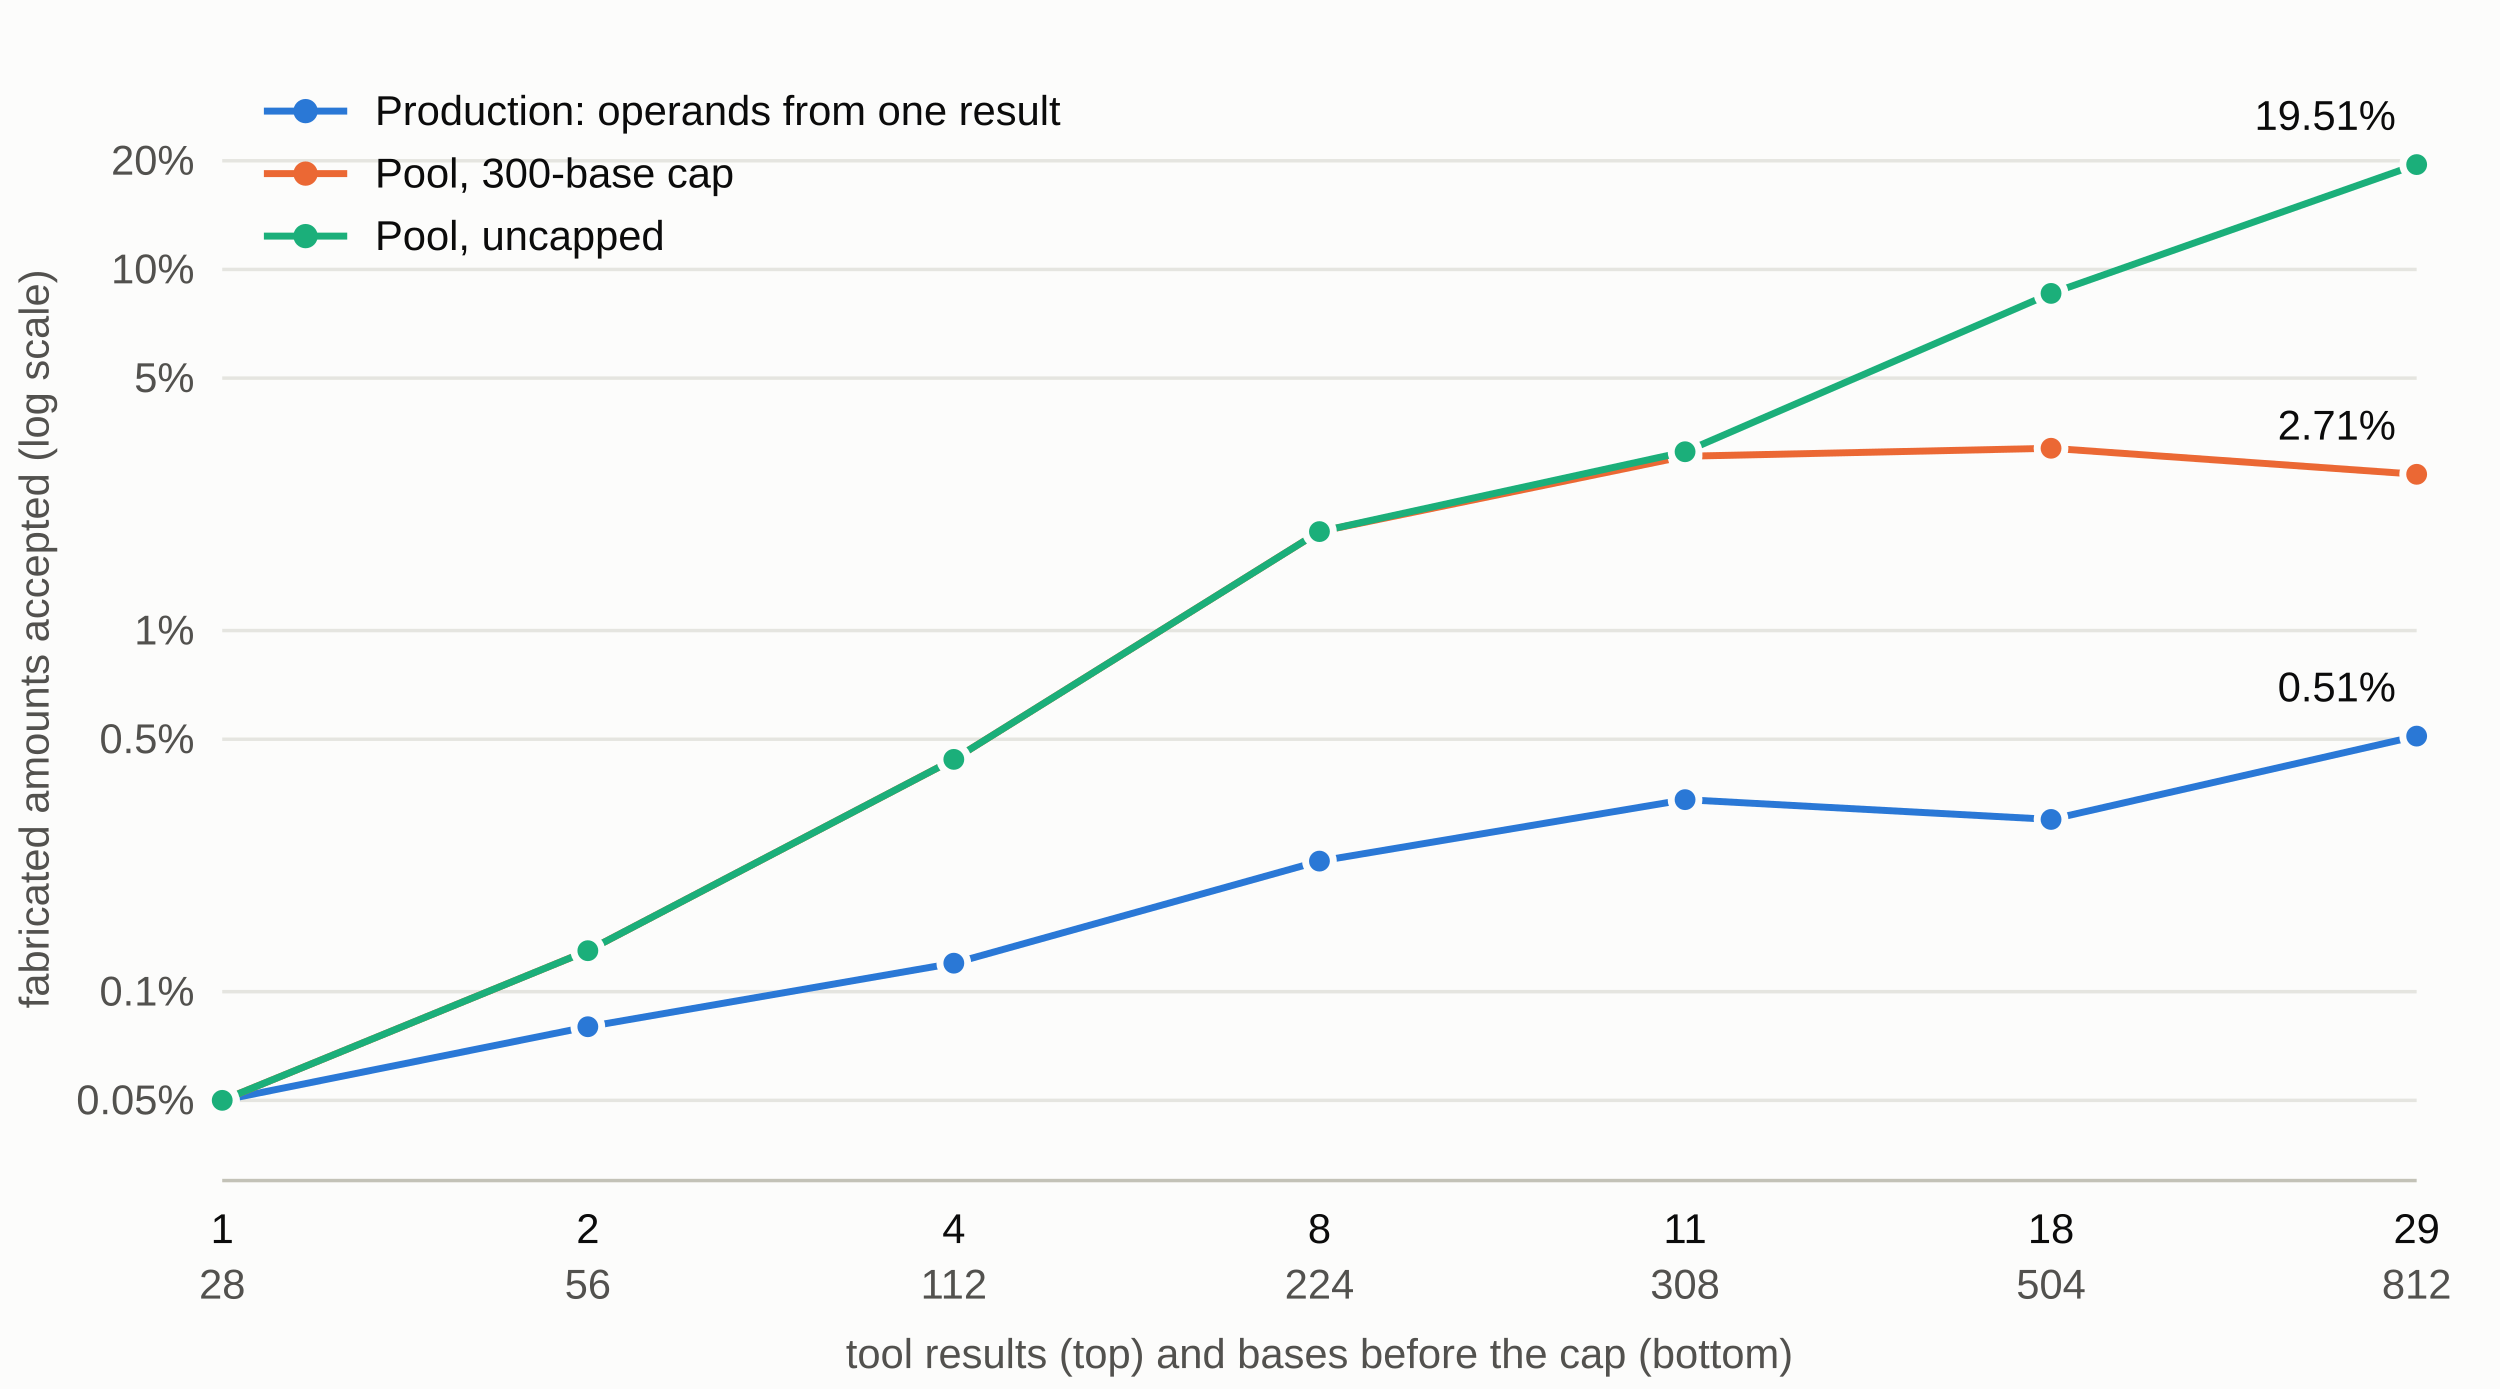
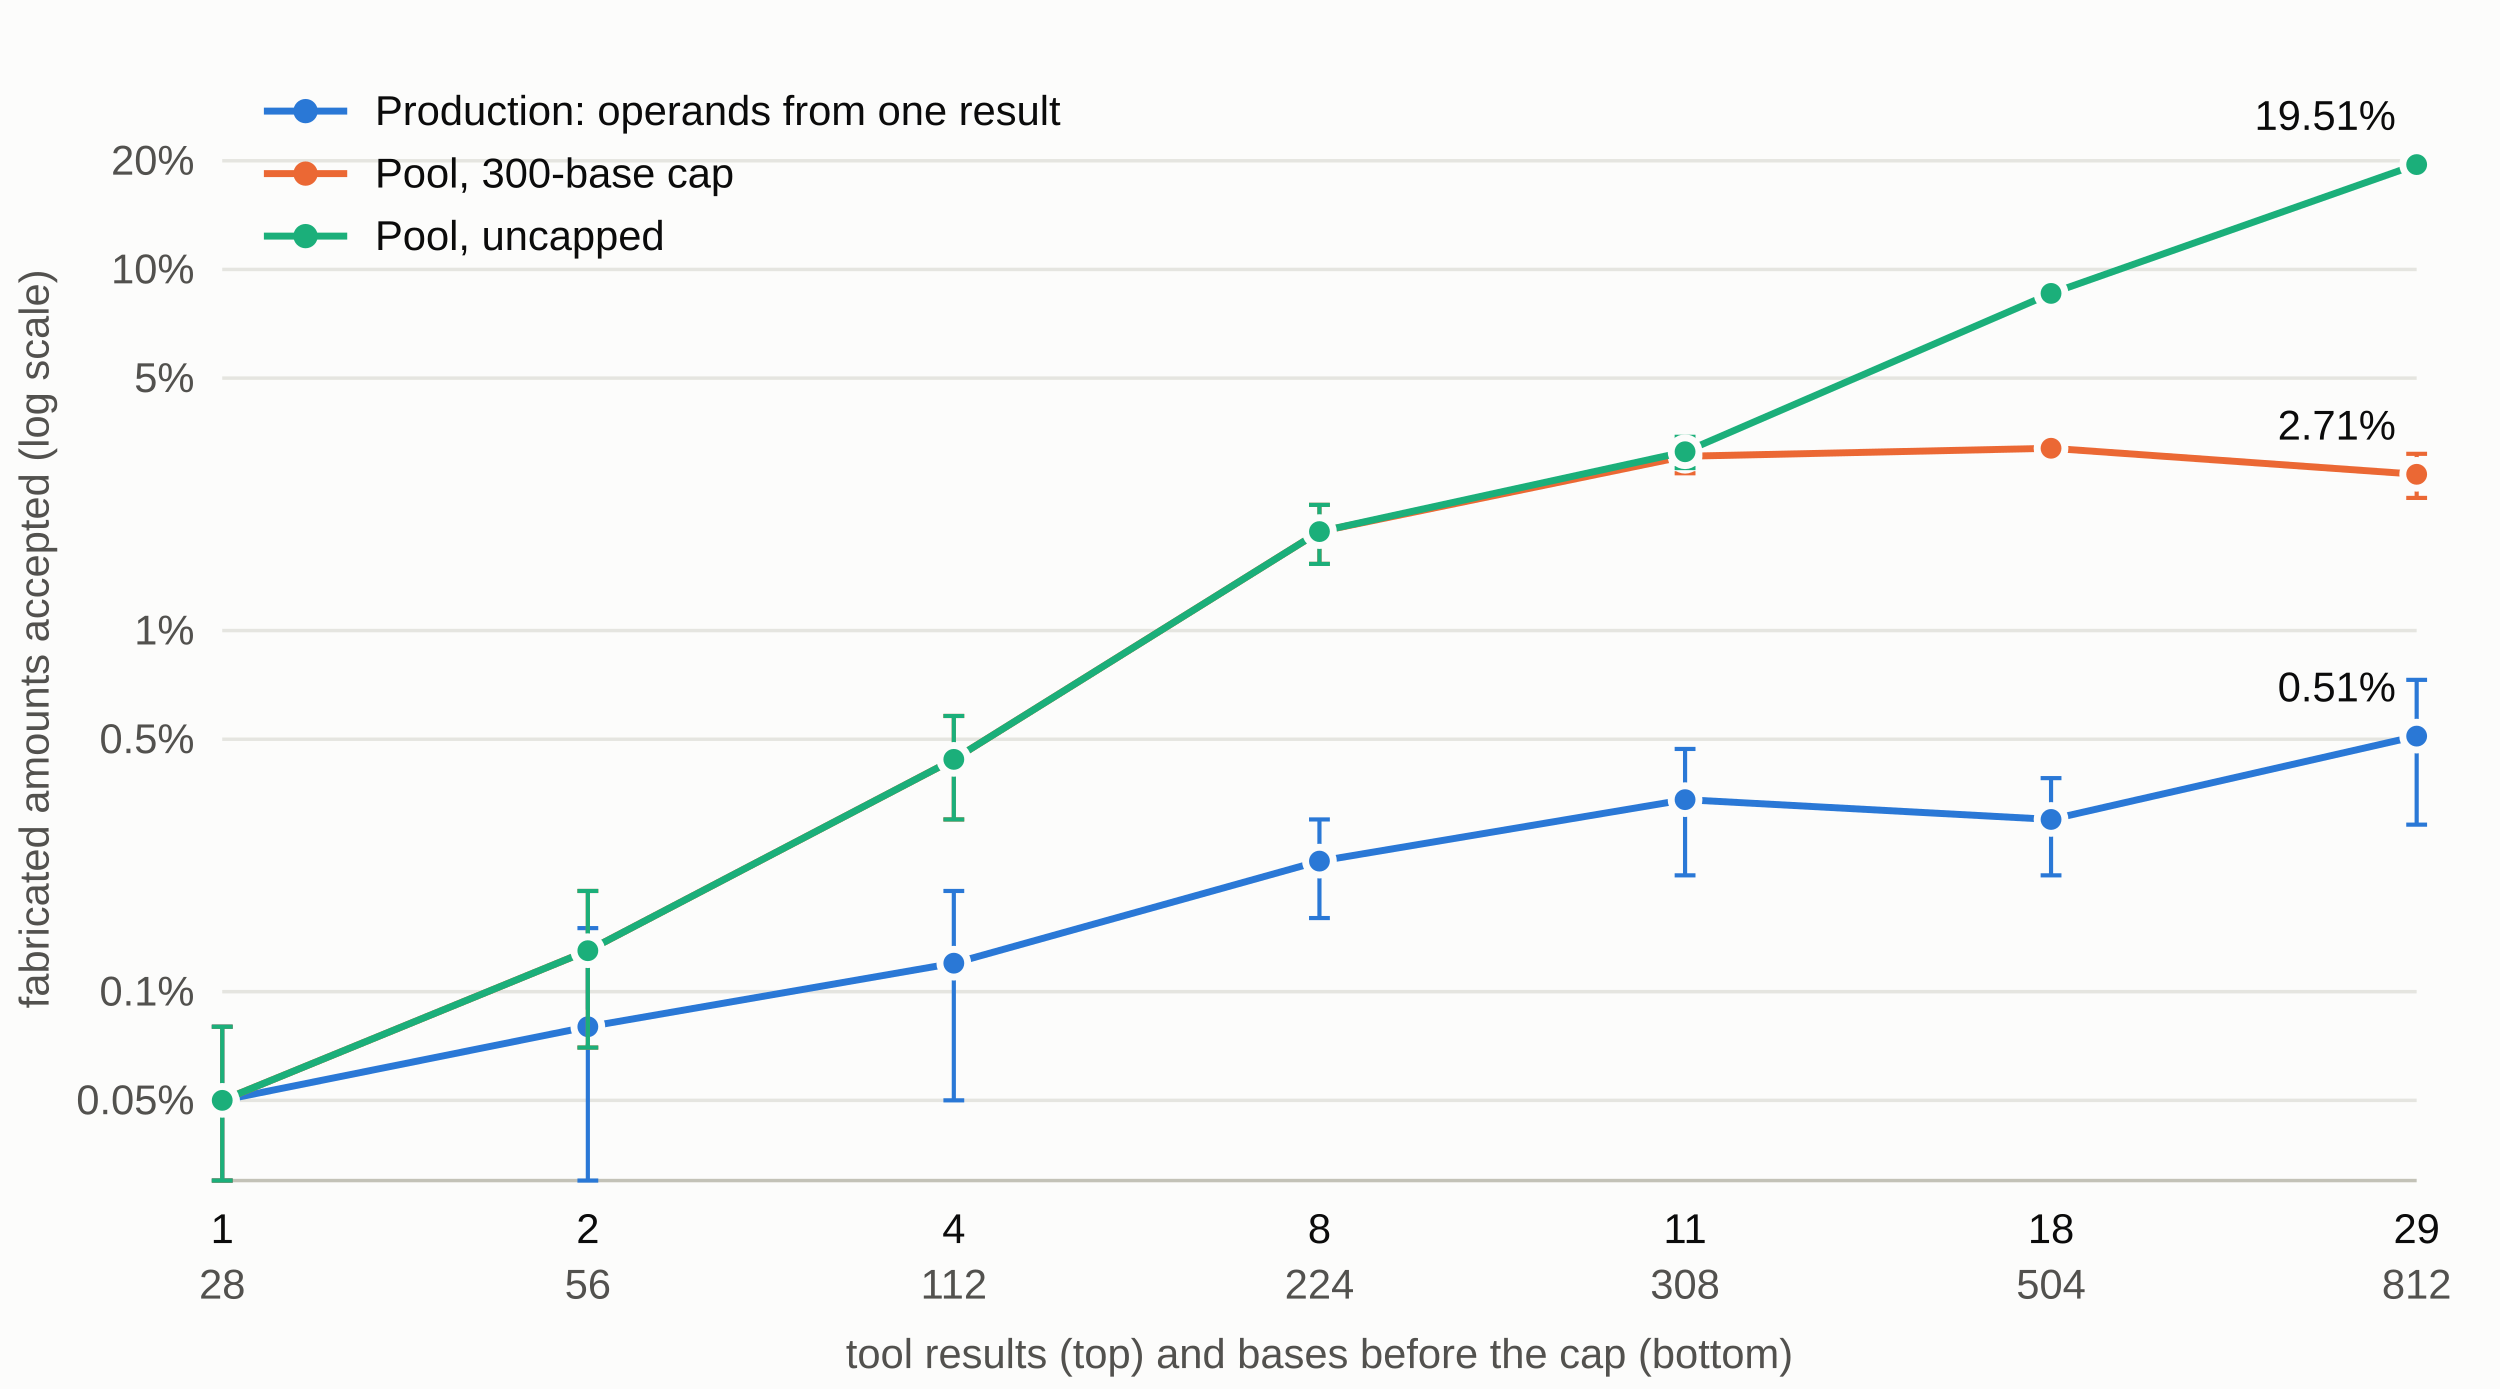
<svg xmlns="http://www.w3.org/2000/svg" viewBox="0 0 720 400" width="720" height="400" role="img" aria-label="False-accept rate of fabricated six-figure amounts against the number of tool results, three arms">
  <style>text{font-family:"IBM Plex Sans","Helvetica Neue",Arial,sans-serif;font-size:12px;fill:#52514e}.t{font-size:12px;fill:#0b0b0b}.g{stroke:#e5e5e0;stroke-width:1}.ax{stroke:#c3c2b7;stroke-width:1}</style>
  <rect x="0" y="0" width="720" height="400" fill="#fcfcfb" />
  <line class="g" x1="64" y1="316.9" x2="696" y2="316.9" />
  <text x="56" y="320.9" text-anchor="end">0.05%</text>
  <line class="g" x1="64" y1="285.6" x2="696" y2="285.6" />
  <text x="56" y="289.6" text-anchor="end">0.1%</text>
  <line class="g" x1="64" y1="212.9" x2="696" y2="212.9" />
  <text x="56" y="216.9" text-anchor="end">0.5%</text>
  <line class="g" x1="64" y1="181.6" x2="696" y2="181.6" />
  <text x="56" y="185.6" text-anchor="end">1%</text>
  <line class="g" x1="64" y1="108.9" x2="696" y2="108.9" />
  <text x="56" y="112.9" text-anchor="end">5%</text>
  <line class="g" x1="64" y1="77.6" x2="696" y2="77.6" />
  <text x="56" y="81.6" text-anchor="end">10%</text>
  <line class="g" x1="64" y1="46.3" x2="696" y2="46.3" />
  <text x="56" y="50.3" text-anchor="end">20%</text>
  <line class="ax" x1="64" y1="340" x2="696" y2="340" />
  <text x="64.0" y="358" text-anchor="middle" class="t">1</text>
  <text x="64.0" y="374" text-anchor="middle">28</text>
  <text x="169.3" y="358" text-anchor="middle" class="t">2</text>
  <text x="169.3" y="374" text-anchor="middle">56</text>
  <text x="274.7" y="358" text-anchor="middle" class="t">4</text>
  <text x="274.7" y="374" text-anchor="middle">112</text>
  <text x="380.0" y="358" text-anchor="middle" class="t">8</text>
  <text x="380.0" y="374" text-anchor="middle">224</text>
  <text x="485.3" y="358" text-anchor="middle" class="t">11</text>
  <text x="485.3" y="374" text-anchor="middle">308</text>
  <text x="590.7" y="358" text-anchor="middle" class="t">18</text>
  <text x="590.7" y="374" text-anchor="middle">504</text>
  <text x="696.0" y="358" text-anchor="middle" class="t">29</text>
  <text x="696.0" y="374" text-anchor="middle">812</text>
  <text x="380" y="394" text-anchor="middle">tool results (top) and bases before the cap (bottom)</text>
  <text transform="translate(14,184) rotate(-90)" text-anchor="middle">fabricated amounts accepted (log scale)</text>
  <path d="M64.0,316.9 L169.3,295.7 L274.7,277.4 L380.0,248.0 L485.3,230.3 L590.7,236.0 L696.0,212.0" fill="none" stroke="#2a78d6" stroke-width="2" stroke-linejoin="round" />
+   <line x1="64.0" y1="295.7" x2="64.0" y2="340.0" stroke="#2a78d6" stroke-width="1.2" />
+   <line x1="61.0" y1="295.7" x2="67.0" y2="295.7" stroke="#2a78d6" stroke-width="1.2" />
+   <line x1="61.0" y1="340.0" x2="67.0" y2="340.0" stroke="#2a78d6" stroke-width="1.2" />
  <circle cx="64.0" cy="316.9" r="4" fill="#2a78d6" stroke="#fcfcfb" stroke-width="2" />
+   <line x1="169.3" y1="267.3" x2="169.3" y2="340.0" stroke="#2a78d6" stroke-width="1.2" />
+   <line x1="166.3" y1="267.3" x2="172.3" y2="267.3" stroke="#2a78d6" stroke-width="1.2" />
+   <line x1="166.3" y1="340.0" x2="172.3" y2="340.0" stroke="#2a78d6" stroke-width="1.2" />
  <circle cx="169.3" cy="295.7" r="4" fill="#2a78d6" stroke="#fcfcfb" stroke-width="2" />
+   <line x1="274.7" y1="256.6" x2="274.7" y2="316.9" stroke="#2a78d6" stroke-width="1.2" />
+   <line x1="271.7" y1="256.6" x2="277.7" y2="256.6" stroke="#2a78d6" stroke-width="1.2" />
+   <line x1="271.7" y1="316.9" x2="277.7" y2="316.9" stroke="#2a78d6" stroke-width="1.2" />
  <circle cx="274.7" cy="277.4" r="4" fill="#2a78d6" stroke="#fcfcfb" stroke-width="2" />
+   <line x1="380.0" y1="236.0" x2="380.0" y2="264.4" stroke="#2a78d6" stroke-width="1.2" />
+   <line x1="377.0" y1="236.0" x2="383.0" y2="236.0" stroke="#2a78d6" stroke-width="1.2" />
+   <line x1="377.0" y1="264.4" x2="383.0" y2="264.4" stroke="#2a78d6" stroke-width="1.2" />
  <circle cx="380.0" cy="248.0" r="4" fill="#2a78d6" stroke="#fcfcfb" stroke-width="2" />
+   <line x1="485.3" y1="215.7" x2="485.3" y2="252.1" stroke="#2a78d6" stroke-width="1.2" />
+   <line x1="482.3" y1="215.7" x2="488.3" y2="215.7" stroke="#2a78d6" stroke-width="1.2" />
+   <line x1="482.3" y1="252.1" x2="488.3" y2="252.1" stroke="#2a78d6" stroke-width="1.2" />
  <circle cx="485.3" cy="230.3" r="4" fill="#2a78d6" stroke="#fcfcfb" stroke-width="2" />
+   <line x1="590.7" y1="224.1" x2="590.7" y2="252.1" stroke="#2a78d6" stroke-width="1.2" />
+   <line x1="587.7" y1="224.1" x2="593.7" y2="224.1" stroke="#2a78d6" stroke-width="1.2" />
+   <line x1="587.7" y1="252.1" x2="593.7" y2="252.1" stroke="#2a78d6" stroke-width="1.2" />
  <circle cx="590.7" cy="236.0" r="4" fill="#2a78d6" stroke="#fcfcfb" stroke-width="2" />
+   <line x1="696.0" y1="195.8" x2="696.0" y2="237.5" stroke="#2a78d6" stroke-width="1.2" />
+   <line x1="693.0" y1="195.8" x2="699.0" y2="195.8" stroke="#2a78d6" stroke-width="1.2" />
+   <line x1="693.0" y1="237.5" x2="699.0" y2="237.5" stroke="#2a78d6" stroke-width="1.2" />
  <circle cx="696.0" cy="212.0" r="4" fill="#2a78d6" stroke="#fcfcfb" stroke-width="2" />
  <text x="690.0" y="202.0" text-anchor="end" class="t">0.51%</text>
  <path d="M64.0,316.9 L169.3,273.8 L274.7,218.7 L380.0,153.1 L485.3,131.4 L590.7,129.1 L696.0,136.6" fill="none" stroke="#eb6834" stroke-width="2" stroke-linejoin="round" />
+   <line x1="64.0" y1="295.7" x2="64.0" y2="340.0" stroke="#eb6834" stroke-width="1.2" />
+   <line x1="61.0" y1="295.7" x2="67.0" y2="295.7" stroke="#eb6834" stroke-width="1.2" />
+   <line x1="61.0" y1="340.0" x2="67.0" y2="340.0" stroke="#eb6834" stroke-width="1.2" />
  <circle cx="64.0" cy="316.9" r="4" fill="#eb6834" stroke="#fcfcfb" stroke-width="2" />
+   <line x1="169.3" y1="256.6" x2="169.3" y2="301.7" stroke="#eb6834" stroke-width="1.2" />
+   <line x1="166.3" y1="256.6" x2="172.3" y2="256.6" stroke="#eb6834" stroke-width="1.2" />
+   <line x1="166.3" y1="301.7" x2="172.3" y2="301.7" stroke="#eb6834" stroke-width="1.2" />
  <circle cx="169.3" cy="273.8" r="4" fill="#eb6834" stroke="#fcfcfb" stroke-width="2" />
+   <line x1="274.7" y1="206.2" x2="274.7" y2="236.0" stroke="#eb6834" stroke-width="1.2" />
+   <line x1="271.7" y1="206.2" x2="277.7" y2="206.2" stroke="#eb6834" stroke-width="1.2" />
+   <line x1="271.7" y1="236.0" x2="277.7" y2="236.0" stroke="#eb6834" stroke-width="1.2" />
  <circle cx="274.7" cy="218.7" r="4" fill="#eb6834" stroke="#fcfcfb" stroke-width="2" />
+   <line x1="380.0" y1="145.4" x2="380.0" y2="162.4" stroke="#eb6834" stroke-width="1.2" />
+   <line x1="377.0" y1="145.4" x2="383.0" y2="145.4" stroke="#eb6834" stroke-width="1.2" />
+   <line x1="377.0" y1="162.4" x2="383.0" y2="162.4" stroke="#eb6834" stroke-width="1.2" />
  <circle cx="380.0" cy="153.1" r="4" fill="#eb6834" stroke="#fcfcfb" stroke-width="2" />
+   <line x1="485.3" y1="127.0" x2="485.3" y2="136.3" stroke="#eb6834" stroke-width="1.2" />
+   <line x1="482.3" y1="127.0" x2="488.3" y2="127.0" stroke="#eb6834" stroke-width="1.2" />
+   <line x1="482.3" y1="136.3" x2="488.3" y2="136.3" stroke="#eb6834" stroke-width="1.2" />
  <circle cx="485.3" cy="131.4" r="4" fill="#eb6834" stroke="#fcfcfb" stroke-width="2" />
+   <line x1="590.7" y1="127.4" x2="590.7" y2="130.8" stroke="#eb6834" stroke-width="1.2" />
+   <line x1="587.7" y1="127.4" x2="593.7" y2="127.4" stroke="#eb6834" stroke-width="1.2" />
+   <line x1="587.7" y1="130.8" x2="593.7" y2="130.8" stroke="#eb6834" stroke-width="1.2" />
  <circle cx="590.7" cy="129.1" r="4" fill="#eb6834" stroke="#fcfcfb" stroke-width="2" />
+   <line x1="696.0" y1="130.7" x2="696.0" y2="143.4" stroke="#eb6834" stroke-width="1.2" />
+   <line x1="693.0" y1="130.7" x2="699.0" y2="130.7" stroke="#eb6834" stroke-width="1.2" />
+   <line x1="693.0" y1="143.4" x2="699.0" y2="143.4" stroke="#eb6834" stroke-width="1.2" />
  <circle cx="696.0" cy="136.6" r="4" fill="#eb6834" stroke="#fcfcfb" stroke-width="2" />
  <text x="690.0" y="126.6" text-anchor="end" class="t">2.71%</text>
  <path d="M64.0,316.9 L169.3,273.8 L274.7,218.7 L380.0,153.1 L485.3,130.1 L590.7,84.5 L696.0,47.4" fill="none" stroke="#1baf7a" stroke-width="2" stroke-linejoin="round" />
+   <line x1="64.0" y1="295.7" x2="64.0" y2="340.0" stroke="#1baf7a" stroke-width="1.2" />
+   <line x1="61.0" y1="295.7" x2="67.0" y2="295.7" stroke="#1baf7a" stroke-width="1.2" />
+   <line x1="61.0" y1="340.0" x2="67.0" y2="340.0" stroke="#1baf7a" stroke-width="1.2" />
  <circle cx="64.0" cy="316.9" r="4" fill="#1baf7a" stroke="#fcfcfb" stroke-width="2" />
+   <line x1="169.3" y1="256.6" x2="169.3" y2="301.7" stroke="#1baf7a" stroke-width="1.2" />
+   <line x1="166.3" y1="256.6" x2="172.3" y2="256.6" stroke="#1baf7a" stroke-width="1.2" />
+   <line x1="166.3" y1="301.7" x2="172.3" y2="301.7" stroke="#1baf7a" stroke-width="1.2" />
  <circle cx="169.3" cy="273.8" r="4" fill="#1baf7a" stroke="#fcfcfb" stroke-width="2" />
+   <line x1="274.7" y1="206.2" x2="274.7" y2="236.0" stroke="#1baf7a" stroke-width="1.2" />
+   <line x1="271.7" y1="206.2" x2="277.7" y2="206.2" stroke="#1baf7a" stroke-width="1.2" />
+   <line x1="271.7" y1="236.0" x2="277.7" y2="236.0" stroke="#1baf7a" stroke-width="1.2" />
  <circle cx="274.7" cy="218.7" r="4" fill="#1baf7a" stroke="#fcfcfb" stroke-width="2" />
+   <line x1="380.0" y1="145.4" x2="380.0" y2="162.4" stroke="#1baf7a" stroke-width="1.2" />
+   <line x1="377.0" y1="145.4" x2="383.0" y2="145.4" stroke="#1baf7a" stroke-width="1.2" />
+   <line x1="377.0" y1="162.4" x2="383.0" y2="162.4" stroke="#1baf7a" stroke-width="1.2" />
  <circle cx="380.0" cy="153.1" r="4" fill="#1baf7a" stroke="#fcfcfb" stroke-width="2" />
+   <line x1="485.3" y1="125.8" x2="485.3" y2="134.8" stroke="#1baf7a" stroke-width="1.2" />
+   <line x1="482.3" y1="125.8" x2="488.3" y2="125.8" stroke="#1baf7a" stroke-width="1.2" />
+   <line x1="482.3" y1="134.8" x2="488.3" y2="134.8" stroke="#1baf7a" stroke-width="1.2" />
  <circle cx="485.3" cy="130.1" r="4" fill="#1baf7a" stroke="#fcfcfb" stroke-width="2" />
+   <line x1="590.7" y1="81.9" x2="590.7" y2="87.3" stroke="#1baf7a" stroke-width="1.2" />
+   <line x1="587.7" y1="81.9" x2="593.7" y2="81.9" stroke="#1baf7a" stroke-width="1.2" />
+   <line x1="587.7" y1="87.3" x2="593.7" y2="87.3" stroke="#1baf7a" stroke-width="1.2" />
  <circle cx="590.7" cy="84.5" r="4" fill="#1baf7a" stroke="#fcfcfb" stroke-width="2" />
+   <line x1="696.0" y1="45.3" x2="696.0" y2="49.7" stroke="#1baf7a" stroke-width="1.2" />
+   <line x1="693.0" y1="45.3" x2="699.0" y2="45.3" stroke="#1baf7a" stroke-width="1.2" />
+   <line x1="693.0" y1="49.7" x2="699.0" y2="49.7" stroke="#1baf7a" stroke-width="1.2" />
  <circle cx="696.0" cy="47.4" r="4" fill="#1baf7a" stroke="#fcfcfb" stroke-width="2" />
  <text x="690.0" y="37.4" text-anchor="end" class="t">19.51%</text>
  <line x1="76" y1="32" x2="100" y2="32" stroke="#2a78d6" stroke-width="2" />
  <circle cx="88" cy="32" r="3.5" fill="#2a78d6" />
  <text x="108" y="36" class="t">Production: operands from one result</text>
  <line x1="76" y1="50" x2="100" y2="50" stroke="#eb6834" stroke-width="2" />
  <circle cx="88" cy="50" r="3.5" fill="#eb6834" />
  <text x="108" y="54" class="t">Pool, 300-base cap</text>
  <line x1="76" y1="68" x2="100" y2="68" stroke="#1baf7a" stroke-width="2" />
  <circle cx="88" cy="68" r="3.5" fill="#1baf7a" />
  <text x="108" y="72" class="t">Pool, uncapped</text>
</svg>
